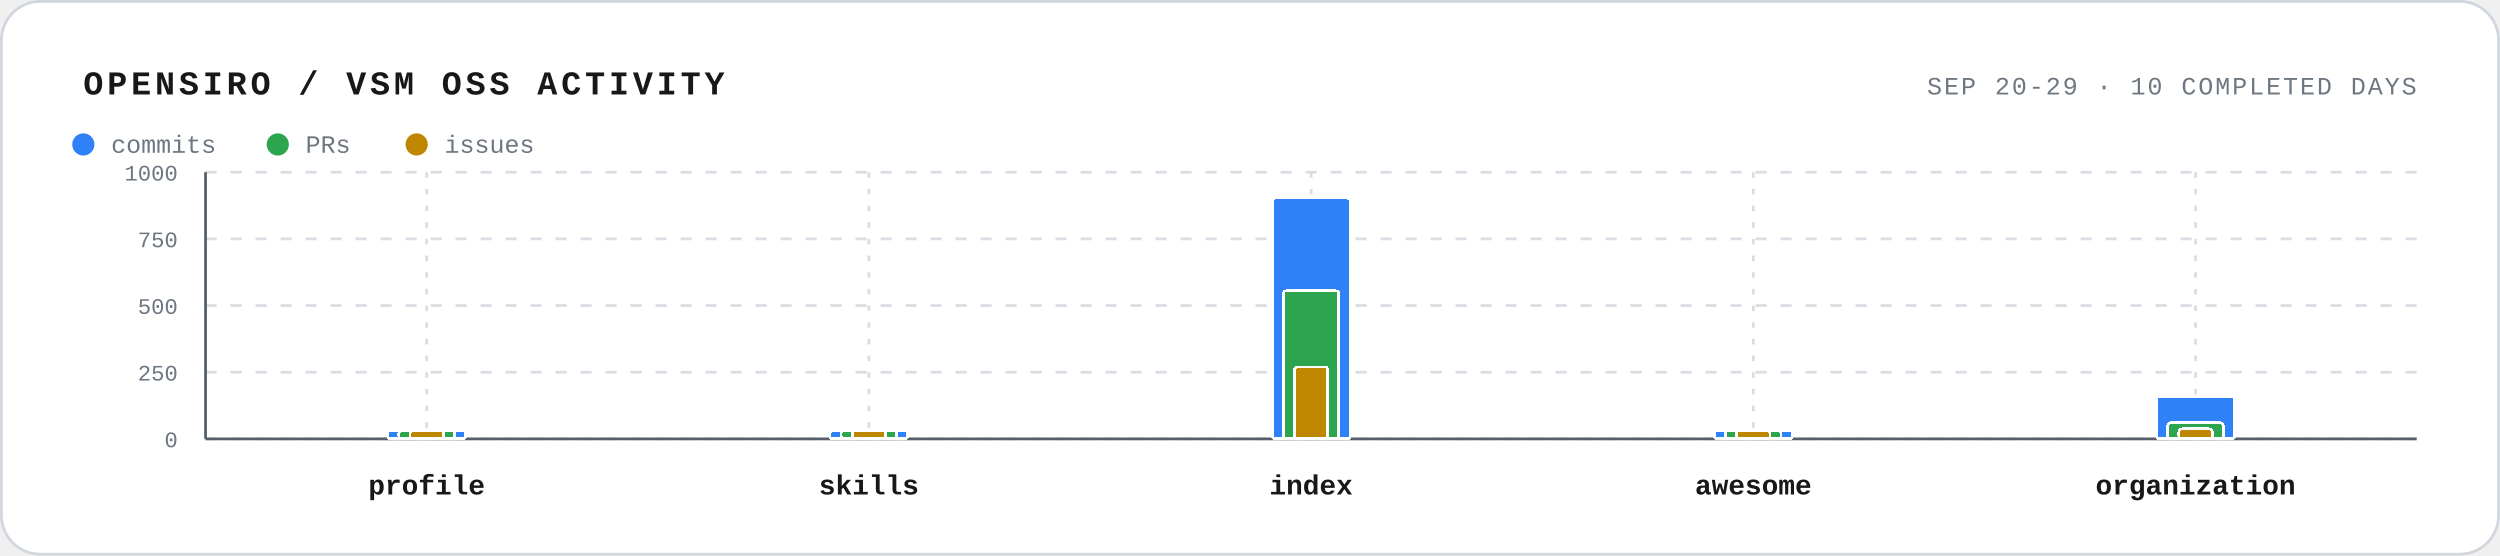
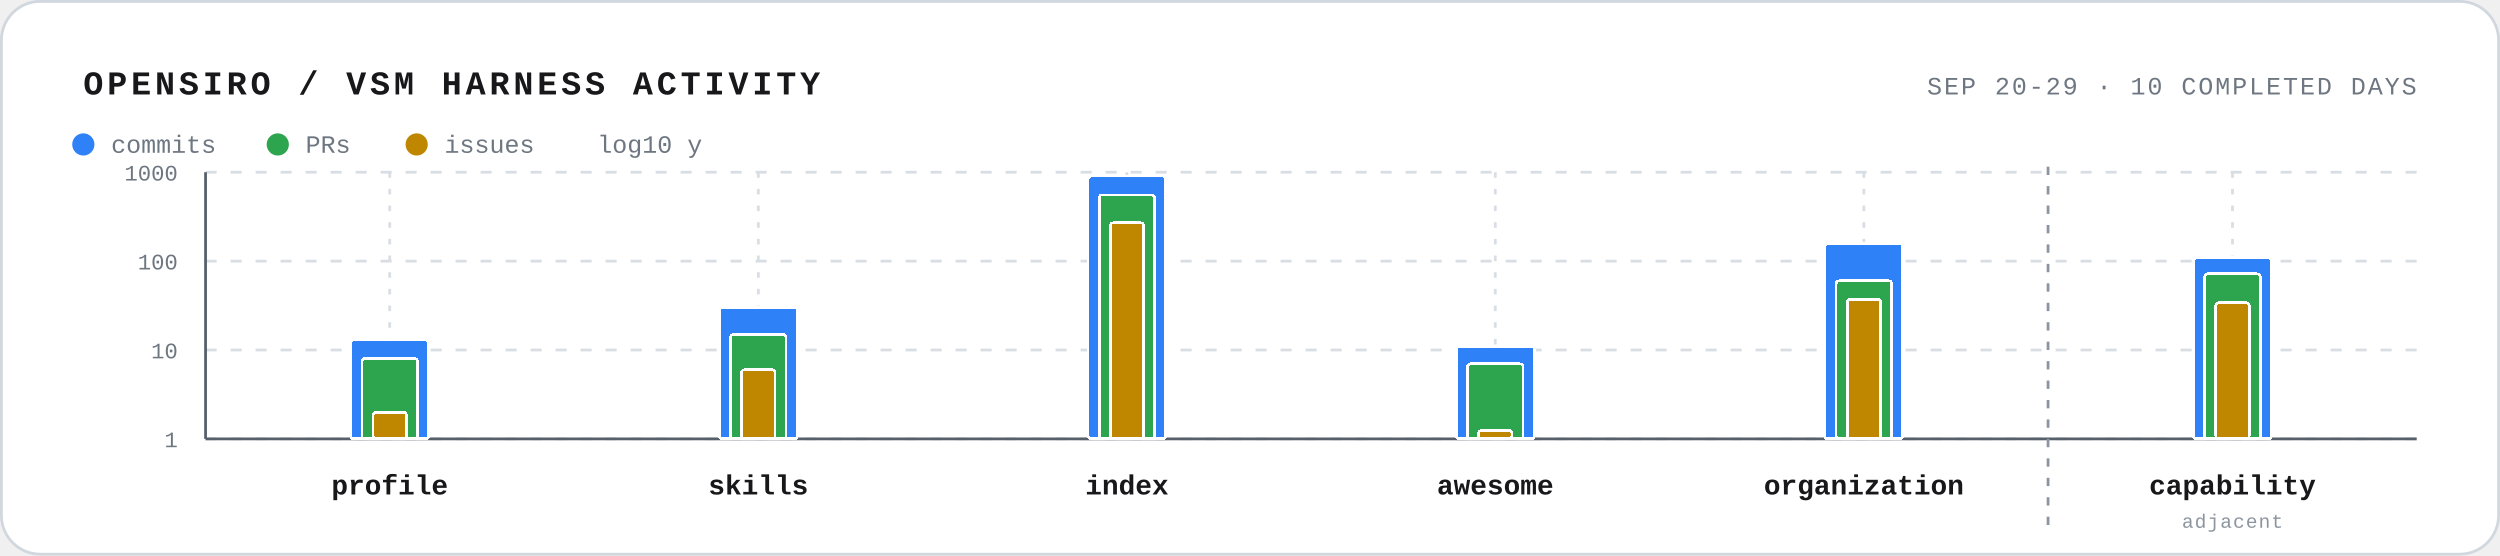
<svg xmlns="http://www.w3.org/2000/svg" width="900" height="200" viewBox="0 0 900 200" role="img" aria-labelledby="title desc">
  <style>
-     text { font-family: ui-monospace, SFMono-Regular, Menlo, Consolas, "Liberation Mono", monospace; fill: #18181b; }
-     .frame { fill: #ffffff; stroke: #d0d7de; }
-     .track { stroke: #d8dee4; stroke-width: 1; stroke-dasharray: 2 4; }
-     .grid { stroke: #d8dee4; stroke-width: 1; stroke-dasharray: 4 5; }
-     .axis { stroke: #57606a; stroke-width: 1; }
-     .axis-label { font-size: 8px; fill: #6e7781; }
-     .bar { stroke: #ffffff; stroke-width: 1; shape-rendering: crispEdges; }
-     .commits { fill: #2f81f7; }
-     .prs { fill: #2da44e; }
-     .issues { fill: #bf8700; }
-     .repo-label { font-size: 10px; font-weight: 700; }
-     .muted { fill: #6e7781; }
-     .legend-label { font-size: 9px; }
-   </style>
+ text { font-family: ui-monospace, SFMono-Regular, Menlo, Consolas, "Liberation Mono", monospace; fill: #18181b; }
+ .frame { fill: #ffffff; stroke: #d0d7de; }
+ .track { stroke: #d8dee4; stroke-width: 1; stroke-dasharray: 2 4; }
+ .grid { stroke: #d8dee4; stroke-width: 1; stroke-dasharray: 4 5; }
+ .axis { stroke: #57606a; stroke-width: 1; }
+ .axis-label { font-size: 8px; fill: #6e7781; }
+ .bar { stroke: #ffffff; stroke-width: 1; shape-rendering: crispEdges; }
+ .commits { fill: #2f81f7; }.prs { fill: #2da44e; }.issues { fill: #bf8700; }
+ .repo-label { font-size: 10px; font-weight: 700; }
+ .scope-label { font-size: 7px; fill: #8c959f; letter-spacing: 0.4px; }
+ .scope-boundary { stroke: #8c959f; stroke-width: 1; stroke-dasharray: 3 4; }
+ .muted { fill: #6e7781; }.legend-label { font-size: 9px; }
+ </style>
  <rect x="0.5" y="0.5" width="899" height="199" rx="14" class="frame" />
-   <text x="30" y="34" font-size="12" font-weight="700" letter-spacing="1.4">OPENSIRO / VSM OSS ACTIVITY</text>
+   <text x="30" y="34" font-size="12" font-weight="700" letter-spacing="1.4">OPENSIRO / VSM HARNESS ACTIVITY</text>
  <text x="870" y="34" text-anchor="end" font-size="9" class="muted" letter-spacing="0.7">SEP 20-29 · 10 COMPLETED DAYS</text>
-   <g aria-hidden="true">
-     <circle cx="30" cy="52" r="4" fill="#2f81f7" />
-     <text x="40" y="55" class="legend-label muted">commits</text>
-     <circle cx="100" cy="52" r="4" fill="#2da44e" />
-     <text x="110" y="55" class="legend-label muted">PRs</text>
-     <circle cx="150" cy="52" r="4" fill="#bf8700" />
-     <text x="160" y="55" class="legend-label muted">issues</text>
-   </g>
+   <circle cx="30" cy="52" r="4" fill="#2f81f7" />
+   <text x="40" y="55" class="legend-label muted">commits</text>
+   <circle cx="100" cy="52" r="4" fill="#2da44e" />
+   <text x="110" y="55" class="legend-label muted">PRs</text>
+   <circle cx="150" cy="52" r="4" fill="#bf8700" />
+   <text x="160" y="55" class="legend-label muted">issues</text>
+   <text x="215" y="55" class="legend-label muted">log10 y</text>
  <line x1="74" y1="158.0" x2="870" y2="158.0" class="grid" />
-   <text x="64" y="161.0" text-anchor="end" class="axis-label">0</text>
-   <line x1="74" y1="134.0" x2="870" y2="134.0" class="grid" />
-   <text x="64" y="137.0" text-anchor="end" class="axis-label">250</text>
-   <line x1="74" y1="110.0" x2="870" y2="110.0" class="grid" />
-   <text x="64" y="113.0" text-anchor="end" class="axis-label">500</text>
-   <line x1="74" y1="86.0" x2="870" y2="86.0" class="grid" />
-   <text x="64" y="89.0" text-anchor="end" class="axis-label">750</text>
+   <text x="64" y="161.0" text-anchor="end" class="axis-label">1</text>
+   <line x1="74" y1="126.0" x2="870" y2="126.0" class="grid" />
+   <text x="64" y="129.0" text-anchor="end" class="axis-label">10</text>
+   <line x1="74" y1="94.0" x2="870" y2="94.0" class="grid" />
+   <text x="64" y="97.0" text-anchor="end" class="axis-label">100</text>
  <line x1="74" y1="62.0" x2="870" y2="62.0" class="grid" />
  <text x="64" y="65.0" text-anchor="end" class="axis-label">1000</text>
  <line x1="74" y1="62" x2="74" y2="158" class="axis" />
  <line x1="74" y1="158" x2="870" y2="158" class="axis" />
-   <g class="repo" aria-label="vsm-harness-profile: 13 commits · 8 PRs · 2 issues">
-     <line x1="153.6" y1="62" x2="153.6" y2="158" class="track" />
-     <rect class="bar commits" x="139.6" y="155.0" width="28" height="3.0" rx="1" />
-     <rect class="bar prs" x="143.6" y="155.0" width="20" height="3.0" rx="1" />
-     <rect class="bar issues" x="147.6" y="155.0" width="12" height="3.0" rx="1" />
-     <text x="153.6" y="178" text-anchor="middle" class="repo-label">profile</text>
-   </g>
-   <g class="repo" aria-label="vsm-harness-skills: 30 commits · 15 PRs · 6 issues">
-     <line x1="312.8" y1="62" x2="312.8" y2="158" class="track" />
-     <rect class="bar commits" x="298.8" y="155.0" width="28" height="3.0" rx="1" />
-     <rect class="bar prs" x="302.8" y="155.0" width="20" height="3.0" rx="1" />
-     <rect class="bar issues" x="306.8" y="155.0" width="12" height="3.0" rx="1" />
-     <text x="312.8" y="178" text-anchor="middle" class="repo-label">skills</text>
-   </g>
-   <g class="repo" aria-label="vsm-harness-index: 903 commits · 555 PRs · 270 issues">
-     <line x1="472.0" y1="62" x2="472.0" y2="158" class="track" />
-     <rect class="bar commits" x="458.0" y="71.3" width="28" height="86.7" rx="1" />
-     <rect class="bar prs" x="462.0" y="104.7" width="20" height="53.3" rx="1" />
-     <rect class="bar issues" x="466.0" y="132.1" width="12" height="25.9" rx="1" />
-     <text x="472.0" y="178" text-anchor="middle" class="repo-label">index</text>
-   </g>
-   <g class="repo" aria-label="awesome-vsm-harness: 11 commits · 7 PRs · 1 issues">
-     <line x1="631.2" y1="62" x2="631.2" y2="158" class="track" />
-     <rect class="bar commits" x="617.2" y="155.0" width="28" height="3.0" rx="1" />
-     <rect class="bar prs" x="621.2" y="155.0" width="20" height="3.0" rx="1" />
-     <rect class="bar issues" x="625.2" y="155.0" width="12" height="3.0" rx="1" />
-     <text x="631.2" y="178" text-anchor="middle" class="repo-label">awesome</text>
-   </g>
-   <g class="repo" aria-label="vsm-oss-organization: 159 commits · 60 PRs · 37 issues">
-     <line x1="790.4" y1="62" x2="790.4" y2="158" class="track" />
-     <rect class="bar commits" x="776.4" y="142.7" width="28" height="15.3" rx="1" />
-     <rect class="bar prs" x="780.4" y="152.2" width="20" height="5.8" rx="1" />
-     <rect class="bar issues" x="784.4" y="154.4" width="12" height="3.6" rx="1" />
-     <text x="790.4" y="178" text-anchor="middle" class="repo-label">organization</text>
-   </g>
+   <line x1="737.3" y1="60" x2="737.3" y2="192" class="scope-boundary" />
+   <line x1="140.3" y1="62" x2="140.3" y2="158" class="track" />
+   <rect class="bar commits" x="126.3" y="122.4" width="28" height="35.6" rx="1" />
+   <rect class="bar prs" x="130.3" y="129.1" width="20" height="28.9" rx="1" />
+   <rect class="bar issues" x="134.3" y="148.4" width="12" height="9.6" rx="1" />
+   <text x="140.3" y="178" text-anchor="middle" class="repo-label">profile</text>
+   <line x1="273.0" y1="62" x2="273.0" y2="158" class="track" />
+   <rect class="bar commits" x="259.0" y="110.7" width="28" height="47.3" rx="1" />
+   <rect class="bar prs" x="263.0" y="120.4" width="20" height="37.6" rx="1" />
+   <rect class="bar issues" x="267.0" y="133.1" width="12" height="24.9" rx="1" />
+   <text x="273.0" y="178" text-anchor="middle" class="repo-label">skills</text>
+   <line x1="405.7" y1="62" x2="405.7" y2="158" class="track" />
+   <rect class="bar commits" x="391.7" y="63.4" width="28" height="94.6" rx="1" />
+   <rect class="bar prs" x="395.7" y="70.2" width="20" height="87.8" rx="1" />
+   <rect class="bar issues" x="399.7" y="80.2" width="12" height="77.8" rx="1" />
+   <text x="405.7" y="178" text-anchor="middle" class="repo-label">index</text>
+   <line x1="538.3" y1="62" x2="538.3" y2="158" class="track" />
+   <rect class="bar commits" x="524.3" y="124.7" width="28" height="33.3" rx="1" />
+   <rect class="bar prs" x="528.3" y="131.0" width="20" height="27.0" rx="1" />
+   <rect class="bar issues" x="532.3" y="155.0" width="12" height="3.0" rx="1" />
+   <text x="538.3" y="178" text-anchor="middle" class="repo-label">awesome</text>
+   <line x1="671.0" y1="62" x2="671.0" y2="158" class="track" />
+   <rect class="bar commits" x="657.0" y="87.6" width="28" height="70.4" rx="1" />
+   <rect class="bar prs" x="661.0" y="101.1" width="20" height="56.9" rx="1" />
+   <rect class="bar issues" x="665.0" y="107.8" width="12" height="50.2" rx="1" />
+   <text x="671.0" y="178" text-anchor="middle" class="repo-label">organization</text>
+   <line x1="803.7" y1="62" x2="803.7" y2="158" class="track" />
+   <rect class="bar commits" x="789.7" y="92.8" width="28" height="65.2" rx="1" />
+   <rect class="bar prs" x="793.7" y="98.6" width="20" height="59.4" rx="1" />
+   <rect class="bar issues" x="797.7" y="109.0" width="12" height="49.0" rx="1" />
+   <text x="803.7" y="178" text-anchor="middle" class="repo-label">capability</text>
+   <text x="803.7" y="190" text-anchor="middle" class="scope-label">adjacent</text>
</svg>
